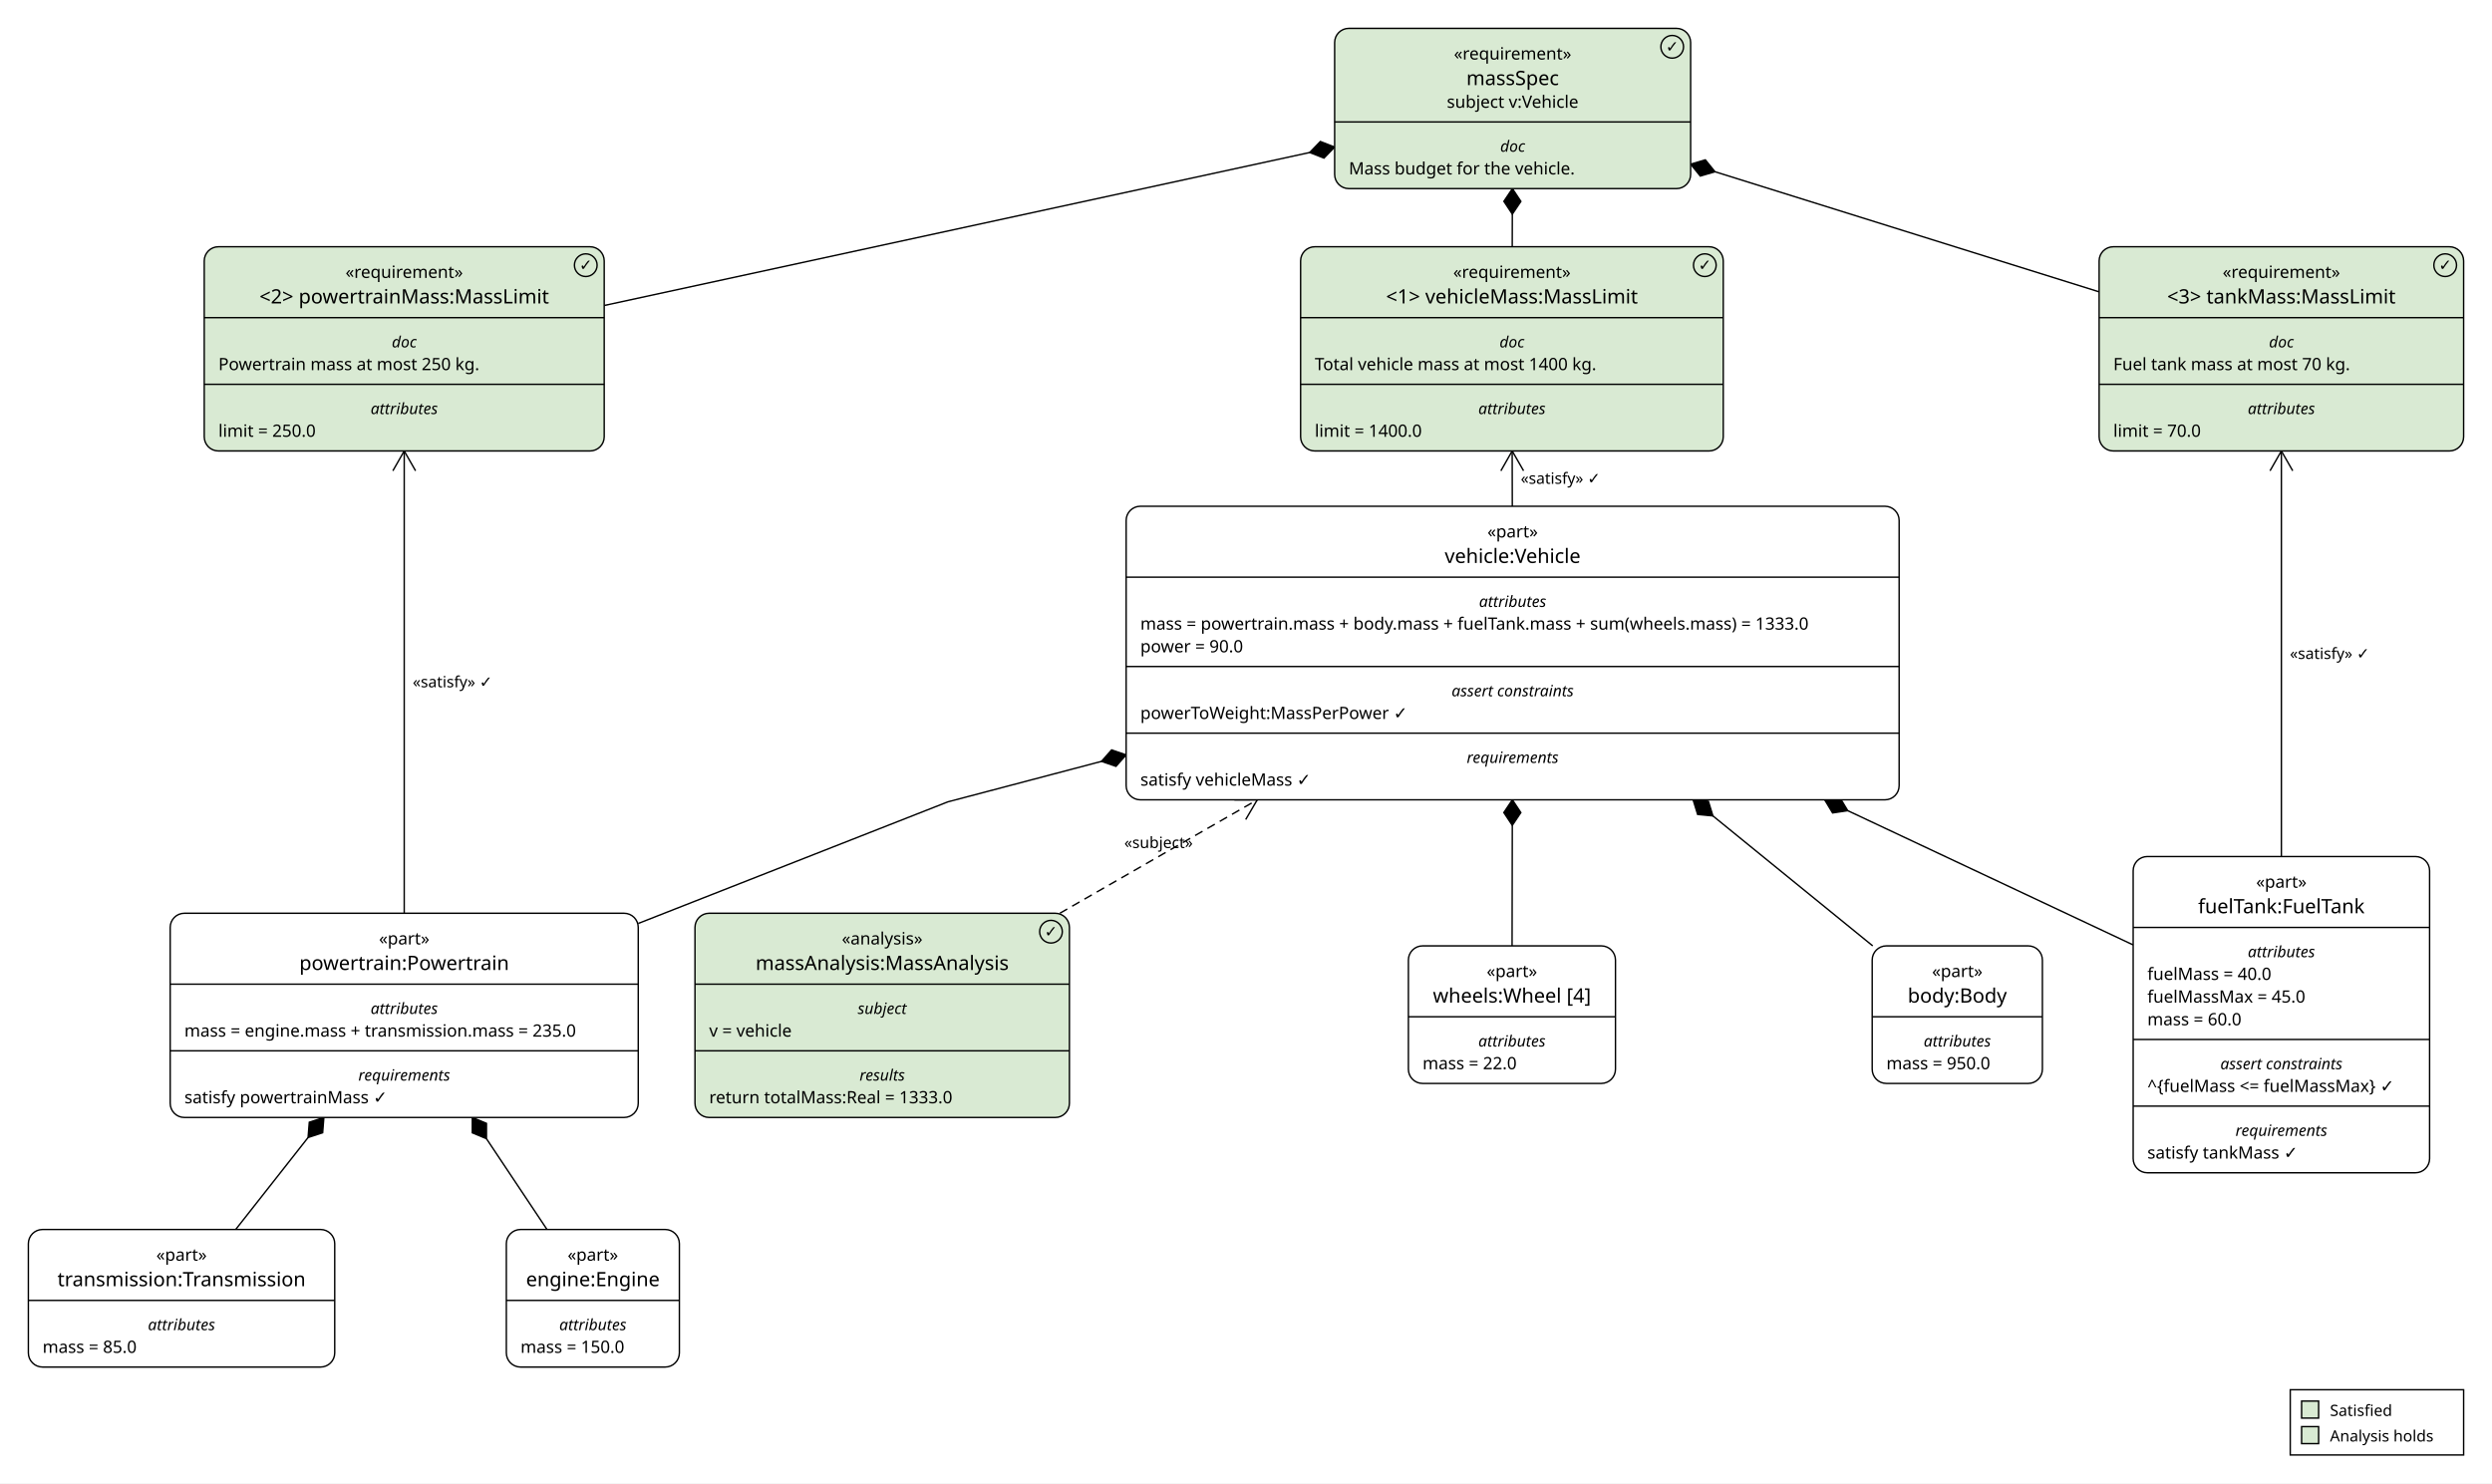
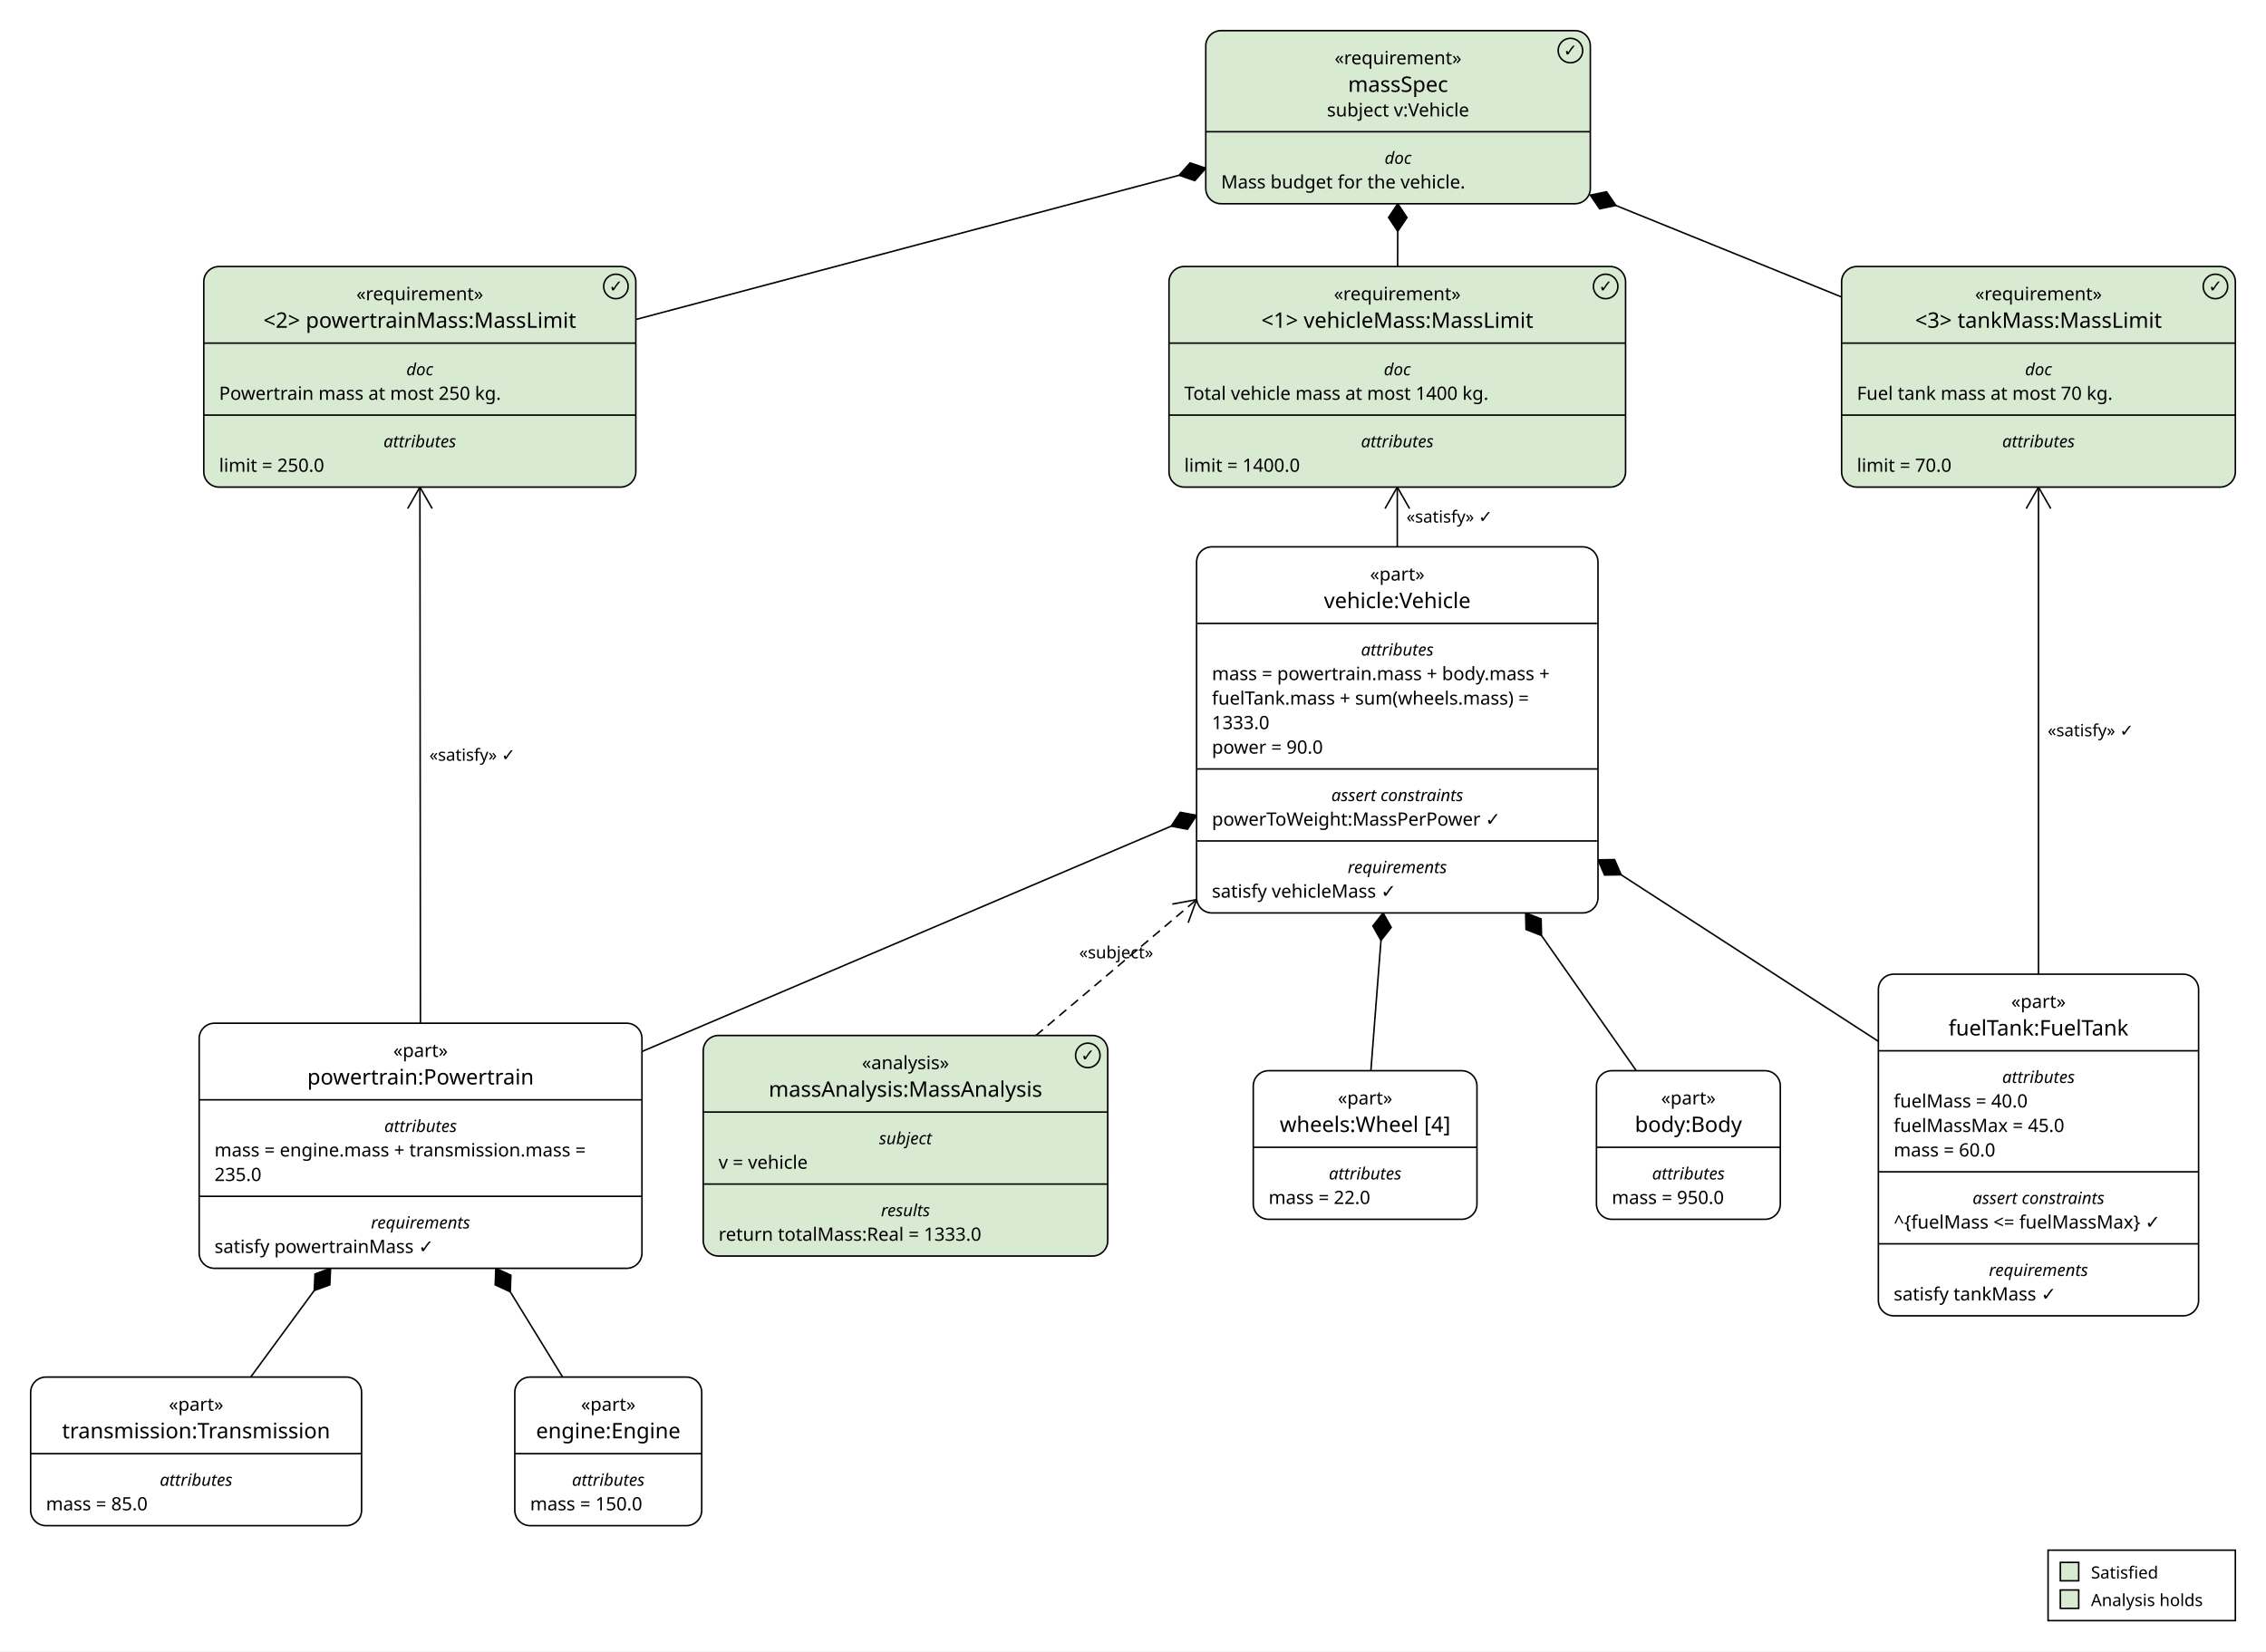
- <svg xmlns="http://www.w3.org/2000/svg" width="1757" height="1046" viewBox="0 0 1757 1046" font-family="sans-serif">
-   <rect x="0" y="0" width="1757" height="1046" fill="#ffffff" />
-   <polyline points="923.41,107.54 426,215.42" fill="none" stroke="#000000" />
-   <polygon points="941,103.72 930.93,99.76 923.41,107.54 933.48,111.49" fill="#000000" stroke="#000000" />
-   <polyline points="1209.18,121.12 1480,205.81" fill="none" stroke="#000000" />
-   <polygon points="1192,115.75 1198.8,124.16 1209.18,121.12 1202.38,112.71" fill="#000000" stroke="#000000" />
-   <polyline points="1066.28,151 1066.21,174" fill="none" stroke="#000000" />
-   <polygon points="1066.33,133 1060.31,141.98 1066.28,151 1072.31,142.02" fill="#000000" stroke="#000000" />
-   <polyline points="1207.71,575.36 1320.37,667" fill="none" stroke="#000000" />
-   <polygon points="1193.74,564 1196.94,574.33 1207.71,575.36 1204.51,565.02" fill="#000000" stroke="#000000" />
-   <polyline points="1302.78,571.66 1504,666.33" fill="none" stroke="#000000" />
-   <polygon points="1286.49,564 1292.08,573.26 1302.78,571.66 1297.19,562.4" fill="#000000" stroke="#000000" />
-   <polyline points="776.59,536.9 668.29,565.44 450,651.19" fill="none" stroke="#000000" />
-   <polygon points="794,532.31 783.77,528.8 776.59,536.9 786.83,540.41" fill="#000000" stroke="#000000" />
-   <polyline points="342.98,802.98 385.67,867" fill="none" stroke="#000000" />
-   <polygon points="333,788 333,798.82 342.98,802.98 342.98,792.16" fill="#000000" stroke="#000000" />
-   <polyline points="217.21,802.15 166.17,867" fill="none" stroke="#000000" />
-   <polygon points="228.34,788 218.06,791.36 217.21,802.15 227.49,798.78" fill="#000000" stroke="#000000" />
-   <polyline points="1066.26,582 1066.1,667" fill="none" stroke="#000000" />
-   <polygon points="1066.3,564 1060.28,572.99 1066.26,582 1072.28,573.01" fill="#000000" stroke="#000000" />
-   <polyline points="747.26,644 886.44,564" fill="none" stroke="#000000" stroke-dasharray="6 4" />
-   <polyline points="878.29,577.91 886.44,564 870.31,564.04" fill="none" stroke="#000000" />
-   <text x="816.85" y="598" text-anchor="middle" font-size="11">«subject»</text>
-   <polyline points="1066.26,357 1066.17,318" fill="none" stroke="#000000" />
-   <polyline points="1074.2,331.98 1066.17,318 1058.2,332.02" fill="none" stroke="#000000" />
-   <text x="1072.21" y="341.17" text-anchor="start" font-size="11">«satisfy» ✓</text>
-   <polyline points="285,644 285,318" fill="none" stroke="#000000" />
-   <polyline points="293,332 285,318 277,332" fill="none" stroke="#000000" />
-   <text x="291" y="484.67" text-anchor="start" font-size="11">«satisfy» ✓</text>
-   <polyline points="1608.5,604 1608.5,318" fill="none" stroke="#000000" />
-   <polyline points="1616.5,332 1608.5,318 1600.5,332" fill="none" stroke="#000000" />
-   <text x="1614.5" y="464.67" text-anchor="start" font-size="11">«satisfy» ✓</text>
-   <rect x="490" y="644" width="264" height="144" rx="10" fill="#d9ead3" stroke="#000000" />
-   <text x="622" y="666" text-anchor="middle" font-size="12">«analysis»</text>
-   <text x="622" y="684" text-anchor="middle" font-size="14">massAnalysis:MassAnalysis</text>
-   <rect x="733" y="649" width="16" height="16" rx="8" fill="none" stroke="#000000" />
-   <text x="741" y="660.67" text-anchor="middle" font-size="11">✓</text>
-   <polyline points="490,694 754,694" fill="none" stroke="#000000" />
-   <text x="622" y="715" text-anchor="middle" font-size="11" font-style="italic">subject</text>
-   <text x="500" y="731" text-anchor="start" font-size="12">v = vehicle</text>
-   <polyline points="490,741 754,741" fill="none" stroke="#000000" />
-   <text x="622" y="762" text-anchor="middle" font-size="11" font-style="italic">results</text>
-   <text x="500" y="778" text-anchor="start" font-size="12">return totalMass:Real = 1333.0</text>
-   <rect x="941" y="20" width="251" height="113" rx="10" fill="#d9ead3" stroke="#000000" />
-   <text x="1066.5" y="42" text-anchor="middle" font-size="12">«requirement»</text>
-   <text x="1066.5" y="60" text-anchor="middle" font-size="14">massSpec</text>
-   <text x="1066.5" y="76" text-anchor="middle" font-size="12">subject v:Vehicle</text>
-   <rect x="1171" y="25" width="16" height="16" rx="8" fill="none" stroke="#000000" />
-   <text x="1179" y="36.67" text-anchor="middle" font-size="11">✓</text>
-   <polyline points="941,86 1192,86" fill="none" stroke="#000000" />
-   <text x="1066.5" y="107" text-anchor="middle" font-size="11" font-style="italic">doc</text>
-   <text x="951" y="123" text-anchor="start" font-size="12">Mass budget for the vehicle.</text>
-   <rect x="144" y="174" width="282" height="144" rx="10" fill="#d9ead3" stroke="#000000" />
-   <text x="285" y="196" text-anchor="middle" font-size="12">«requirement»</text>
-   <text x="285" y="214" text-anchor="middle" font-size="14">&lt;2&gt; powertrainMass:MassLimit</text>
-   <rect x="405" y="179" width="16" height="16" rx="8" fill="none" stroke="#000000" />
-   <text x="413" y="190.67" text-anchor="middle" font-size="11">✓</text>
-   <polyline points="144,224 426,224" fill="none" stroke="#000000" />
-   <text x="285" y="245" text-anchor="middle" font-size="11" font-style="italic">doc</text>
-   <text x="154" y="261" text-anchor="start" font-size="12">Powertrain mass at most 250 kg.</text>
-   <polyline points="144,271 426,271" fill="none" stroke="#000000" />
-   <text x="285" y="292" text-anchor="middle" font-size="11" font-style="italic">attributes</text>
-   <text x="154" y="308" text-anchor="start" font-size="12">limit = 250.0</text>
-   <rect x="1480" y="174" width="257" height="144" rx="10" fill="#d9ead3" stroke="#000000" />
-   <text x="1608.5" y="196" text-anchor="middle" font-size="12">«requirement»</text>
-   <text x="1608.5" y="214" text-anchor="middle" font-size="14">&lt;3&gt; tankMass:MassLimit</text>
-   <rect x="1716" y="179" width="16" height="16" rx="8" fill="none" stroke="#000000" />
-   <text x="1724" y="190.67" text-anchor="middle" font-size="11">✓</text>
-   <polyline points="1480,224 1737,224" fill="none" stroke="#000000" />
-   <text x="1608.5" y="245" text-anchor="middle" font-size="11" font-style="italic">doc</text>
-   <text x="1490" y="261" text-anchor="start" font-size="12">Fuel tank mass at most 70 kg.</text>
-   <polyline points="1480,271 1737,271" fill="none" stroke="#000000" />
-   <text x="1608.5" y="292" text-anchor="middle" font-size="11" font-style="italic">attributes</text>
-   <text x="1490" y="308" text-anchor="start" font-size="12">limit = 70.0</text>
-   <rect x="917" y="174" width="298" height="144" rx="10" fill="#d9ead3" stroke="#000000" />
-   <text x="1066" y="196" text-anchor="middle" font-size="12">«requirement»</text>
-   <text x="1066" y="214" text-anchor="middle" font-size="14">&lt;1&gt; vehicleMass:MassLimit</text>
-   <rect x="1194" y="179" width="16" height="16" rx="8" fill="none" stroke="#000000" />
-   <text x="1202" y="190.67" text-anchor="middle" font-size="11">✓</text>
-   <polyline points="917,224 1215,224" fill="none" stroke="#000000" />
-   <text x="1066" y="245" text-anchor="middle" font-size="11" font-style="italic">doc</text>
-   <text x="927" y="261" text-anchor="start" font-size="12">Total vehicle mass at most 1400 kg.</text>
-   <polyline points="917,271 1215,271" fill="none" stroke="#000000" />
-   <text x="1066" y="292" text-anchor="middle" font-size="11" font-style="italic">attributes</text>
-   <text x="927" y="308" text-anchor="start" font-size="12">limit = 1400.0</text>
-   <rect x="794" y="357" width="545" height="207" rx="10" fill="#ffffff" stroke="#000000" />
-   <text x="1066.5" y="379" text-anchor="middle" font-size="12">«part»</text>
-   <text x="1066.5" y="397" text-anchor="middle" font-size="14">vehicle:Vehicle</text>
-   <polyline points="794,407 1339,407" fill="none" stroke="#000000" />
-   <text x="1066.5" y="428" text-anchor="middle" font-size="11" font-style="italic">attributes</text>
-   <text x="804" y="444" text-anchor="start" font-size="12">mass = powertrain.mass + body.mass + fuelTank.mass + sum(wheels.mass) = 1333.0</text>
-   <text x="804" y="460" text-anchor="start" font-size="12">power = 90.0</text>
-   <polyline points="794,470 1339,470" fill="none" stroke="#000000" />
-   <text x="1066.5" y="491" text-anchor="middle" font-size="11" font-style="italic">assert constraints</text>
-   <text x="804" y="507" text-anchor="start" font-size="12">powerToWeight:MassPerPower ✓</text>
-   <polyline points="794,517 1339,517" fill="none" stroke="#000000" />
-   <text x="1066.5" y="538" text-anchor="middle" font-size="11" font-style="italic">requirements</text>
-   <text x="804" y="554" text-anchor="start" font-size="12">satisfy vehicleMass ✓</text>
-   <rect x="1320" y="667" width="120" height="97" rx="10" fill="#ffffff" stroke="#000000" />
-   <text x="1380" y="689" text-anchor="middle" font-size="12">«part»</text>
-   <text x="1380" y="707" text-anchor="middle" font-size="14">body:Body</text>
-   <polyline points="1320,717 1440,717" fill="none" stroke="#000000" />
-   <text x="1380" y="738" text-anchor="middle" font-size="11" font-style="italic">attributes</text>
-   <text x="1330" y="754" text-anchor="start" font-size="12">mass = 950.0</text>
-   <rect x="1504" y="604" width="209" height="223" rx="10" fill="#ffffff" stroke="#000000" />
-   <text x="1608.5" y="626" text-anchor="middle" font-size="12">«part»</text>
-   <text x="1608.5" y="644" text-anchor="middle" font-size="14">fuelTank:FuelTank</text>
-   <polyline points="1504,654 1713,654" fill="none" stroke="#000000" />
-   <text x="1608.5" y="675" text-anchor="middle" font-size="11" font-style="italic">attributes</text>
-   <text x="1514" y="691" text-anchor="start" font-size="12">fuelMass = 40.0</text>
-   <text x="1514" y="707" text-anchor="start" font-size="12">fuelMassMax = 45.0</text>
-   <text x="1514" y="723" text-anchor="start" font-size="12">mass = 60.0</text>
-   <polyline points="1504,733 1713,733" fill="none" stroke="#000000" />
-   <text x="1608.5" y="754" text-anchor="middle" font-size="11" font-style="italic">assert constraints</text>
-   <text x="1514" y="770" text-anchor="start" font-size="12">^{fuelMass &lt;= fuelMassMax} ✓</text>
-   <polyline points="1504,780 1713,780" fill="none" stroke="#000000" />
-   <text x="1608.5" y="801" text-anchor="middle" font-size="11" font-style="italic">requirements</text>
-   <text x="1514" y="817" text-anchor="start" font-size="12">satisfy tankMass ✓</text>
-   <rect x="120" y="644" width="330" height="144" rx="10" fill="#ffffff" stroke="#000000" />
-   <text x="285" y="666" text-anchor="middle" font-size="12">«part»</text>
-   <text x="285" y="684" text-anchor="middle" font-size="14">powertrain:Powertrain</text>
-   <polyline points="120,694 450,694" fill="none" stroke="#000000" />
-   <text x="285" y="715" text-anchor="middle" font-size="11" font-style="italic">attributes</text>
-   <text x="130" y="731" text-anchor="start" font-size="12">mass = engine.mass + transmission.mass = 235.0</text>
-   <polyline points="120,741 450,741" fill="none" stroke="#000000" />
-   <text x="285" y="762" text-anchor="middle" font-size="11" font-style="italic">requirements</text>
-   <text x="130" y="778" text-anchor="start" font-size="12">satisfy powertrainMass ✓</text>
-   <rect x="357" y="867" width="122" height="97" rx="10" fill="#ffffff" stroke="#000000" />
-   <text x="418" y="889" text-anchor="middle" font-size="12">«part»</text>
-   <text x="418" y="907" text-anchor="middle" font-size="14">engine:Engine</text>
-   <polyline points="357,917 479,917" fill="none" stroke="#000000" />
-   <text x="418" y="938" text-anchor="middle" font-size="11" font-style="italic">attributes</text>
-   <text x="367" y="954" text-anchor="start" font-size="12">mass = 150.0</text>
-   <rect x="20" y="867" width="216" height="97" rx="10" fill="#ffffff" stroke="#000000" />
-   <text x="128" y="889" text-anchor="middle" font-size="12">«part»</text>
-   <text x="128" y="907" text-anchor="middle" font-size="14">transmission:Transmission</text>
-   <polyline points="20,917 236,917" fill="none" stroke="#000000" />
-   <text x="128" y="938" text-anchor="middle" font-size="11" font-style="italic">attributes</text>
-   <text x="30" y="954" text-anchor="start" font-size="12">mass = 85.0</text>
-   <rect x="993" y="667" width="146" height="97" rx="10" fill="#ffffff" stroke="#000000" />
-   <text x="1066" y="689" text-anchor="middle" font-size="12">«part»</text>
-   <text x="1066" y="707" text-anchor="middle" font-size="14">wheels:Wheel [4]</text>
-   <polyline points="993,717 1139,717" fill="none" stroke="#000000" />
-   <text x="1066" y="738" text-anchor="middle" font-size="11" font-style="italic">attributes</text>
-   <text x="1003" y="754" text-anchor="start" font-size="12">mass = 22.0</text>
-   <rect x="1614.76" y="980" width="122.24" height="46" fill="#ffffff" stroke="#000000" />
-   <rect x="1622.76" y="988" width="12" height="12" fill="#d9ead3" stroke="#000000" />
-   <text x="1642.76" y="998.5" text-anchor="start" font-size="11">Satisfied</text>
-   <rect x="1622.76" y="1006" width="12" height="12" fill="#d9ead3" stroke="#000000" />
-   <text x="1642.76" y="1016.5" text-anchor="start" font-size="11">Analysis holds</text>
+ <svg xmlns="http://www.w3.org/2000/svg" width="1479" height="1078" viewBox="0 0 1479 1078" font-family="sans-serif">
+   <rect x="0" y="0" width="1479" height="1078" fill="#ffffff" />
+   <polyline points="769.6,114.43 415,208.57" fill="none" stroke="#000000" />
+   <polygon points="787,109.82 776.76,106.33 769.6,114.43 779.84,117.92" fill="#000000" stroke="#000000" />
+   <polyline points="1054.68,134.15 1202,193.89" fill="none" stroke="#000000" />
+   <polygon points="1038,127.39 1044.09,136.33 1054.68,134.15 1048.59,125.21" fill="#000000" stroke="#000000" />
+   <polyline points="912.28,151 912.21,174" fill="none" stroke="#000000" />
+   <polygon points="912.33,133 906.31,141.98 912.28,151 918.31,142.02" fill="#000000" stroke="#000000" />
+   <polyline points="1006.12,610.74 1068,699" fill="none" stroke="#000000" />
+   <polygon points="995.78,596 996.04,606.81 1006.12,610.74 1005.86,599.92" fill="#000000" stroke="#000000" />
+   <polyline points="1058.11,571.11 1226,679.83" fill="none" stroke="#000000" />
+   <polygon points="1043,561.33 1047.29,571.26 1058.11,571.11 1053.82,561.18" fill="#000000" stroke="#000000" />
+   <polyline points="764.44,539.34 419,686.46" fill="none" stroke="#000000" />
+   <polygon points="781,532.29 770.37,530.3 764.44,539.34 775.07,541.34" fill="#000000" stroke="#000000" />
+   <polyline points="333.04,843.34 367.22,899" fill="none" stroke="#000000" />
+   <polygon points="323.62,828 323.22,838.81 333.04,843.34 333.45,832.53" fill="#000000" stroke="#000000" />
+   <polyline points="205.1,842.51 163.62,899" fill="none" stroke="#000000" />
+   <polygon points="215.75,828 205.59,831.7 205.1,842.51 215.26,838.81" fill="#000000" stroke="#000000" />
+   <polyline points="901.35,613.95 894.76,699" fill="none" stroke="#000000" />
+   <polygon points="902.74,596 896.06,604.51 901.35,613.95 908.03,605.44" fill="#000000" stroke="#000000" />
+   <polyline points="676.13,676 781,587.3" fill="none" stroke="#000000" stroke-dasharray="6 4" />
+   <polyline points="775.48,602.45 781,587.3 765.14,590.23" fill="none" stroke="#000000" />
+   <text x="728.56" y="625.65" text-anchor="middle" font-size="11">«subject»</text>
+   <polyline points="912,357 912,318" fill="none" stroke="#000000" />
+   <polyline points="920,332 912,318 904,332" fill="none" stroke="#000000" />
+   <text x="918" y="341.17" text-anchor="start" font-size="11">«satisfy» ✓</text>
+   <polyline points="274.42,668 274.07,318" fill="none" stroke="#000000" />
+   <polyline points="282.09,331.99 274.07,318 266.09,332.01" fill="none" stroke="#000000" />
+   <text x="280.25" y="496.67" text-anchor="start" font-size="11">«satisfy» ✓</text>
+   <polyline points="1330.5,636 1330.5,318" fill="none" stroke="#000000" />
+   <polyline points="1338.5,332 1330.5,318 1322.5,332" fill="none" stroke="#000000" />
+   <text x="1336.5" y="480.67" text-anchor="start" font-size="11">«satisfy» ✓</text>
+   <rect x="459" y="676" width="264" height="144" rx="10" fill="#d9ead3" stroke="#000000" />
+   <text x="591" y="698" text-anchor="middle" font-size="12">«analysis»</text>
+   <text x="591" y="716" text-anchor="middle" font-size="14">massAnalysis:MassAnalysis</text>
+   <rect x="702" y="681" width="16" height="16" rx="8" fill="none" stroke="#000000" />
+   <text x="710" y="692.67" text-anchor="middle" font-size="11">✓</text>
+   <polyline points="459,726 723,726" fill="none" stroke="#000000" />
+   <text x="591" y="747" text-anchor="middle" font-size="11" font-style="italic">subject</text>
+   <text x="469" y="763" text-anchor="start" font-size="12">v = vehicle</text>
+   <polyline points="459,773 723,773" fill="none" stroke="#000000" />
+   <text x="591" y="794" text-anchor="middle" font-size="11" font-style="italic">results</text>
+   <text x="469" y="810" text-anchor="start" font-size="12">return totalMass:Real = 1333.0</text>
+   <rect x="787" y="20" width="251" height="113" rx="10" fill="#d9ead3" stroke="#000000" />
+   <text x="912.5" y="42" text-anchor="middle" font-size="12">«requirement»</text>
+   <text x="912.5" y="60" text-anchor="middle" font-size="14">massSpec</text>
+   <text x="912.5" y="76" text-anchor="middle" font-size="12">subject v:Vehicle</text>
+   <rect x="1017" y="25" width="16" height="16" rx="8" fill="none" stroke="#000000" />
+   <text x="1025" y="36.67" text-anchor="middle" font-size="11">✓</text>
+   <polyline points="787,86 1038,86" fill="none" stroke="#000000" />
+   <text x="912.5" y="107" text-anchor="middle" font-size="11" font-style="italic">doc</text>
+   <text x="797" y="123" text-anchor="start" font-size="12">Mass budget for the vehicle.</text>
+   <rect x="133" y="174" width="282" height="144" rx="10" fill="#d9ead3" stroke="#000000" />
+   <text x="274" y="196" text-anchor="middle" font-size="12">«requirement»</text>
+   <text x="274" y="214" text-anchor="middle" font-size="14">&lt;2&gt; powertrainMass:MassLimit</text>
+   <rect x="394" y="179" width="16" height="16" rx="8" fill="none" stroke="#000000" />
+   <text x="402" y="190.67" text-anchor="middle" font-size="11">✓</text>
+   <polyline points="133,224 415,224" fill="none" stroke="#000000" />
+   <text x="274" y="245" text-anchor="middle" font-size="11" font-style="italic">doc</text>
+   <text x="143" y="261" text-anchor="start" font-size="12">Powertrain mass at most 250 kg.</text>
+   <polyline points="133,271 415,271" fill="none" stroke="#000000" />
+   <text x="274" y="292" text-anchor="middle" font-size="11" font-style="italic">attributes</text>
+   <text x="143" y="308" text-anchor="start" font-size="12">limit = 250.0</text>
+   <rect x="1202" y="174" width="257" height="144" rx="10" fill="#d9ead3" stroke="#000000" />
+   <text x="1330.5" y="196" text-anchor="middle" font-size="12">«requirement»</text>
+   <text x="1330.5" y="214" text-anchor="middle" font-size="14">&lt;3&gt; tankMass:MassLimit</text>
+   <rect x="1438" y="179" width="16" height="16" rx="8" fill="none" stroke="#000000" />
+   <text x="1446" y="190.67" text-anchor="middle" font-size="11">✓</text>
+   <polyline points="1202,224 1459,224" fill="none" stroke="#000000" />
+   <text x="1330.5" y="245" text-anchor="middle" font-size="11" font-style="italic">doc</text>
+   <text x="1212" y="261" text-anchor="start" font-size="12">Fuel tank mass at most 70 kg.</text>
+   <polyline points="1202,271 1459,271" fill="none" stroke="#000000" />
+   <text x="1330.5" y="292" text-anchor="middle" font-size="11" font-style="italic">attributes</text>
+   <text x="1212" y="308" text-anchor="start" font-size="12">limit = 70.0</text>
+   <rect x="763" y="174" width="298" height="144" rx="10" fill="#d9ead3" stroke="#000000" />
+   <text x="912" y="196" text-anchor="middle" font-size="12">«requirement»</text>
+   <text x="912" y="214" text-anchor="middle" font-size="14">&lt;1&gt; vehicleMass:MassLimit</text>
+   <rect x="1040" y="179" width="16" height="16" rx="8" fill="none" stroke="#000000" />
+   <text x="1048" y="190.67" text-anchor="middle" font-size="11">✓</text>
+   <polyline points="763,224 1061,224" fill="none" stroke="#000000" />
+   <text x="912" y="245" text-anchor="middle" font-size="11" font-style="italic">doc</text>
+   <text x="773" y="261" text-anchor="start" font-size="12">Total vehicle mass at most 1400 kg.</text>
+   <polyline points="763,271 1061,271" fill="none" stroke="#000000" />
+   <text x="912" y="292" text-anchor="middle" font-size="11" font-style="italic">attributes</text>
+   <text x="773" y="308" text-anchor="start" font-size="12">limit = 1400.0</text>
+   <rect x="781" y="357" width="262" height="239" rx="10" fill="#ffffff" stroke="#000000" />
+   <text x="912" y="379" text-anchor="middle" font-size="12">«part»</text>
+   <text x="912" y="397" text-anchor="middle" font-size="14">vehicle:Vehicle</text>
+   <polyline points="781,407 1043,407" fill="none" stroke="#000000" />
+   <text x="912" y="428" text-anchor="middle" font-size="11" font-style="italic">attributes</text>
+   <text x="791" y="444" text-anchor="start" font-size="12">mass = powertrain.mass + body.mass +</text>
+   <text x="791" y="460" text-anchor="start" font-size="12">  fuelTank.mass + sum(wheels.mass) =</text>
+   <text x="791" y="476" text-anchor="start" font-size="12">  1333.0</text>
+   <text x="791" y="492" text-anchor="start" font-size="12">power = 90.0</text>
+   <polyline points="781,502 1043,502" fill="none" stroke="#000000" />
+   <text x="912" y="523" text-anchor="middle" font-size="11" font-style="italic">assert constraints</text>
+   <text x="791" y="539" text-anchor="start" font-size="12">powerToWeight:MassPerPower ✓</text>
+   <polyline points="781,549 1043,549" fill="none" stroke="#000000" />
+   <text x="912" y="570" text-anchor="middle" font-size="11" font-style="italic">requirements</text>
+   <text x="791" y="586" text-anchor="start" font-size="12">satisfy vehicleMass ✓</text>
+   <rect x="1042" y="699" width="120" height="97" rx="10" fill="#ffffff" stroke="#000000" />
+   <text x="1102" y="721" text-anchor="middle" font-size="12">«part»</text>
+   <text x="1102" y="739" text-anchor="middle" font-size="14">body:Body</text>
+   <polyline points="1042,749 1162,749" fill="none" stroke="#000000" />
+   <text x="1102" y="770" text-anchor="middle" font-size="11" font-style="italic">attributes</text>
+   <text x="1052" y="786" text-anchor="start" font-size="12">mass = 950.0</text>
+   <rect x="1226" y="636" width="209" height="223" rx="10" fill="#ffffff" stroke="#000000" />
+   <text x="1330.5" y="658" text-anchor="middle" font-size="12">«part»</text>
+   <text x="1330.5" y="676" text-anchor="middle" font-size="14">fuelTank:FuelTank</text>
+   <polyline points="1226,686 1435,686" fill="none" stroke="#000000" />
+   <text x="1330.5" y="707" text-anchor="middle" font-size="11" font-style="italic">attributes</text>
+   <text x="1236" y="723" text-anchor="start" font-size="12">fuelMass = 40.0</text>
+   <text x="1236" y="739" text-anchor="start" font-size="12">fuelMassMax = 45.0</text>
+   <text x="1236" y="755" text-anchor="start" font-size="12">mass = 60.0</text>
+   <polyline points="1226,765 1435,765" fill="none" stroke="#000000" />
+   <text x="1330.5" y="786" text-anchor="middle" font-size="11" font-style="italic">assert constraints</text>
+   <text x="1236" y="802" text-anchor="start" font-size="12">^{fuelMass &lt;= fuelMassMax} ✓</text>
+   <polyline points="1226,812 1435,812" fill="none" stroke="#000000" />
+   <text x="1330.5" y="833" text-anchor="middle" font-size="11" font-style="italic">requirements</text>
+   <text x="1236" y="849" text-anchor="start" font-size="12">satisfy tankMass ✓</text>
+   <rect x="130" y="668" width="289" height="160" rx="10" fill="#ffffff" stroke="#000000" />
+   <text x="274.5" y="690" text-anchor="middle" font-size="12">«part»</text>
+   <text x="274.5" y="708" text-anchor="middle" font-size="14">powertrain:Powertrain</text>
+   <polyline points="130,718 419,718" fill="none" stroke="#000000" />
+   <text x="274.5" y="739" text-anchor="middle" font-size="11" font-style="italic">attributes</text>
+   <text x="140" y="755" text-anchor="start" font-size="12">mass = engine.mass + transmission.mass =</text>
+   <text x="140" y="771" text-anchor="start" font-size="12">  235.0</text>
+   <polyline points="130,781 419,781" fill="none" stroke="#000000" />
+   <text x="274.5" y="802" text-anchor="middle" font-size="11" font-style="italic">requirements</text>
+   <text x="140" y="818" text-anchor="start" font-size="12">satisfy powertrainMass ✓</text>
+   <rect x="336" y="899" width="122" height="97" rx="10" fill="#ffffff" stroke="#000000" />
+   <text x="397" y="921" text-anchor="middle" font-size="12">«part»</text>
+   <text x="397" y="939" text-anchor="middle" font-size="14">engine:Engine</text>
+   <polyline points="336,949 458,949" fill="none" stroke="#000000" />
+   <text x="397" y="970" text-anchor="middle" font-size="11" font-style="italic">attributes</text>
+   <text x="346" y="986" text-anchor="start" font-size="12">mass = 150.0</text>
+   <rect x="20" y="899" width="216" height="97" rx="10" fill="#ffffff" stroke="#000000" />
+   <text x="128" y="921" text-anchor="middle" font-size="12">«part»</text>
+   <text x="128" y="939" text-anchor="middle" font-size="14">transmission:Transmission</text>
+   <polyline points="20,949 236,949" fill="none" stroke="#000000" />
+   <text x="128" y="970" text-anchor="middle" font-size="11" font-style="italic">attributes</text>
+   <text x="30" y="986" text-anchor="start" font-size="12">mass = 85.0</text>
+   <rect x="818" y="699" width="146" height="97" rx="10" fill="#ffffff" stroke="#000000" />
+   <text x="891" y="721" text-anchor="middle" font-size="12">«part»</text>
+   <text x="891" y="739" text-anchor="middle" font-size="14">wheels:Wheel [4]</text>
+   <polyline points="818,749 964,749" fill="none" stroke="#000000" />
+   <text x="891" y="770" text-anchor="middle" font-size="11" font-style="italic">attributes</text>
+   <text x="828" y="786" text-anchor="start" font-size="12">mass = 22.0</text>
+   <rect x="1336.76" y="1012" width="122.24" height="46" fill="#ffffff" stroke="#000000" />
+   <rect x="1344.76" y="1020" width="12" height="12" fill="#d9ead3" stroke="#000000" />
+   <text x="1364.76" y="1030.5" text-anchor="start" font-size="11">Satisfied</text>
+   <rect x="1344.76" y="1038" width="12" height="12" fill="#d9ead3" stroke="#000000" />
+   <text x="1364.76" y="1048.5" text-anchor="start" font-size="11">Analysis holds</text>
</svg>
